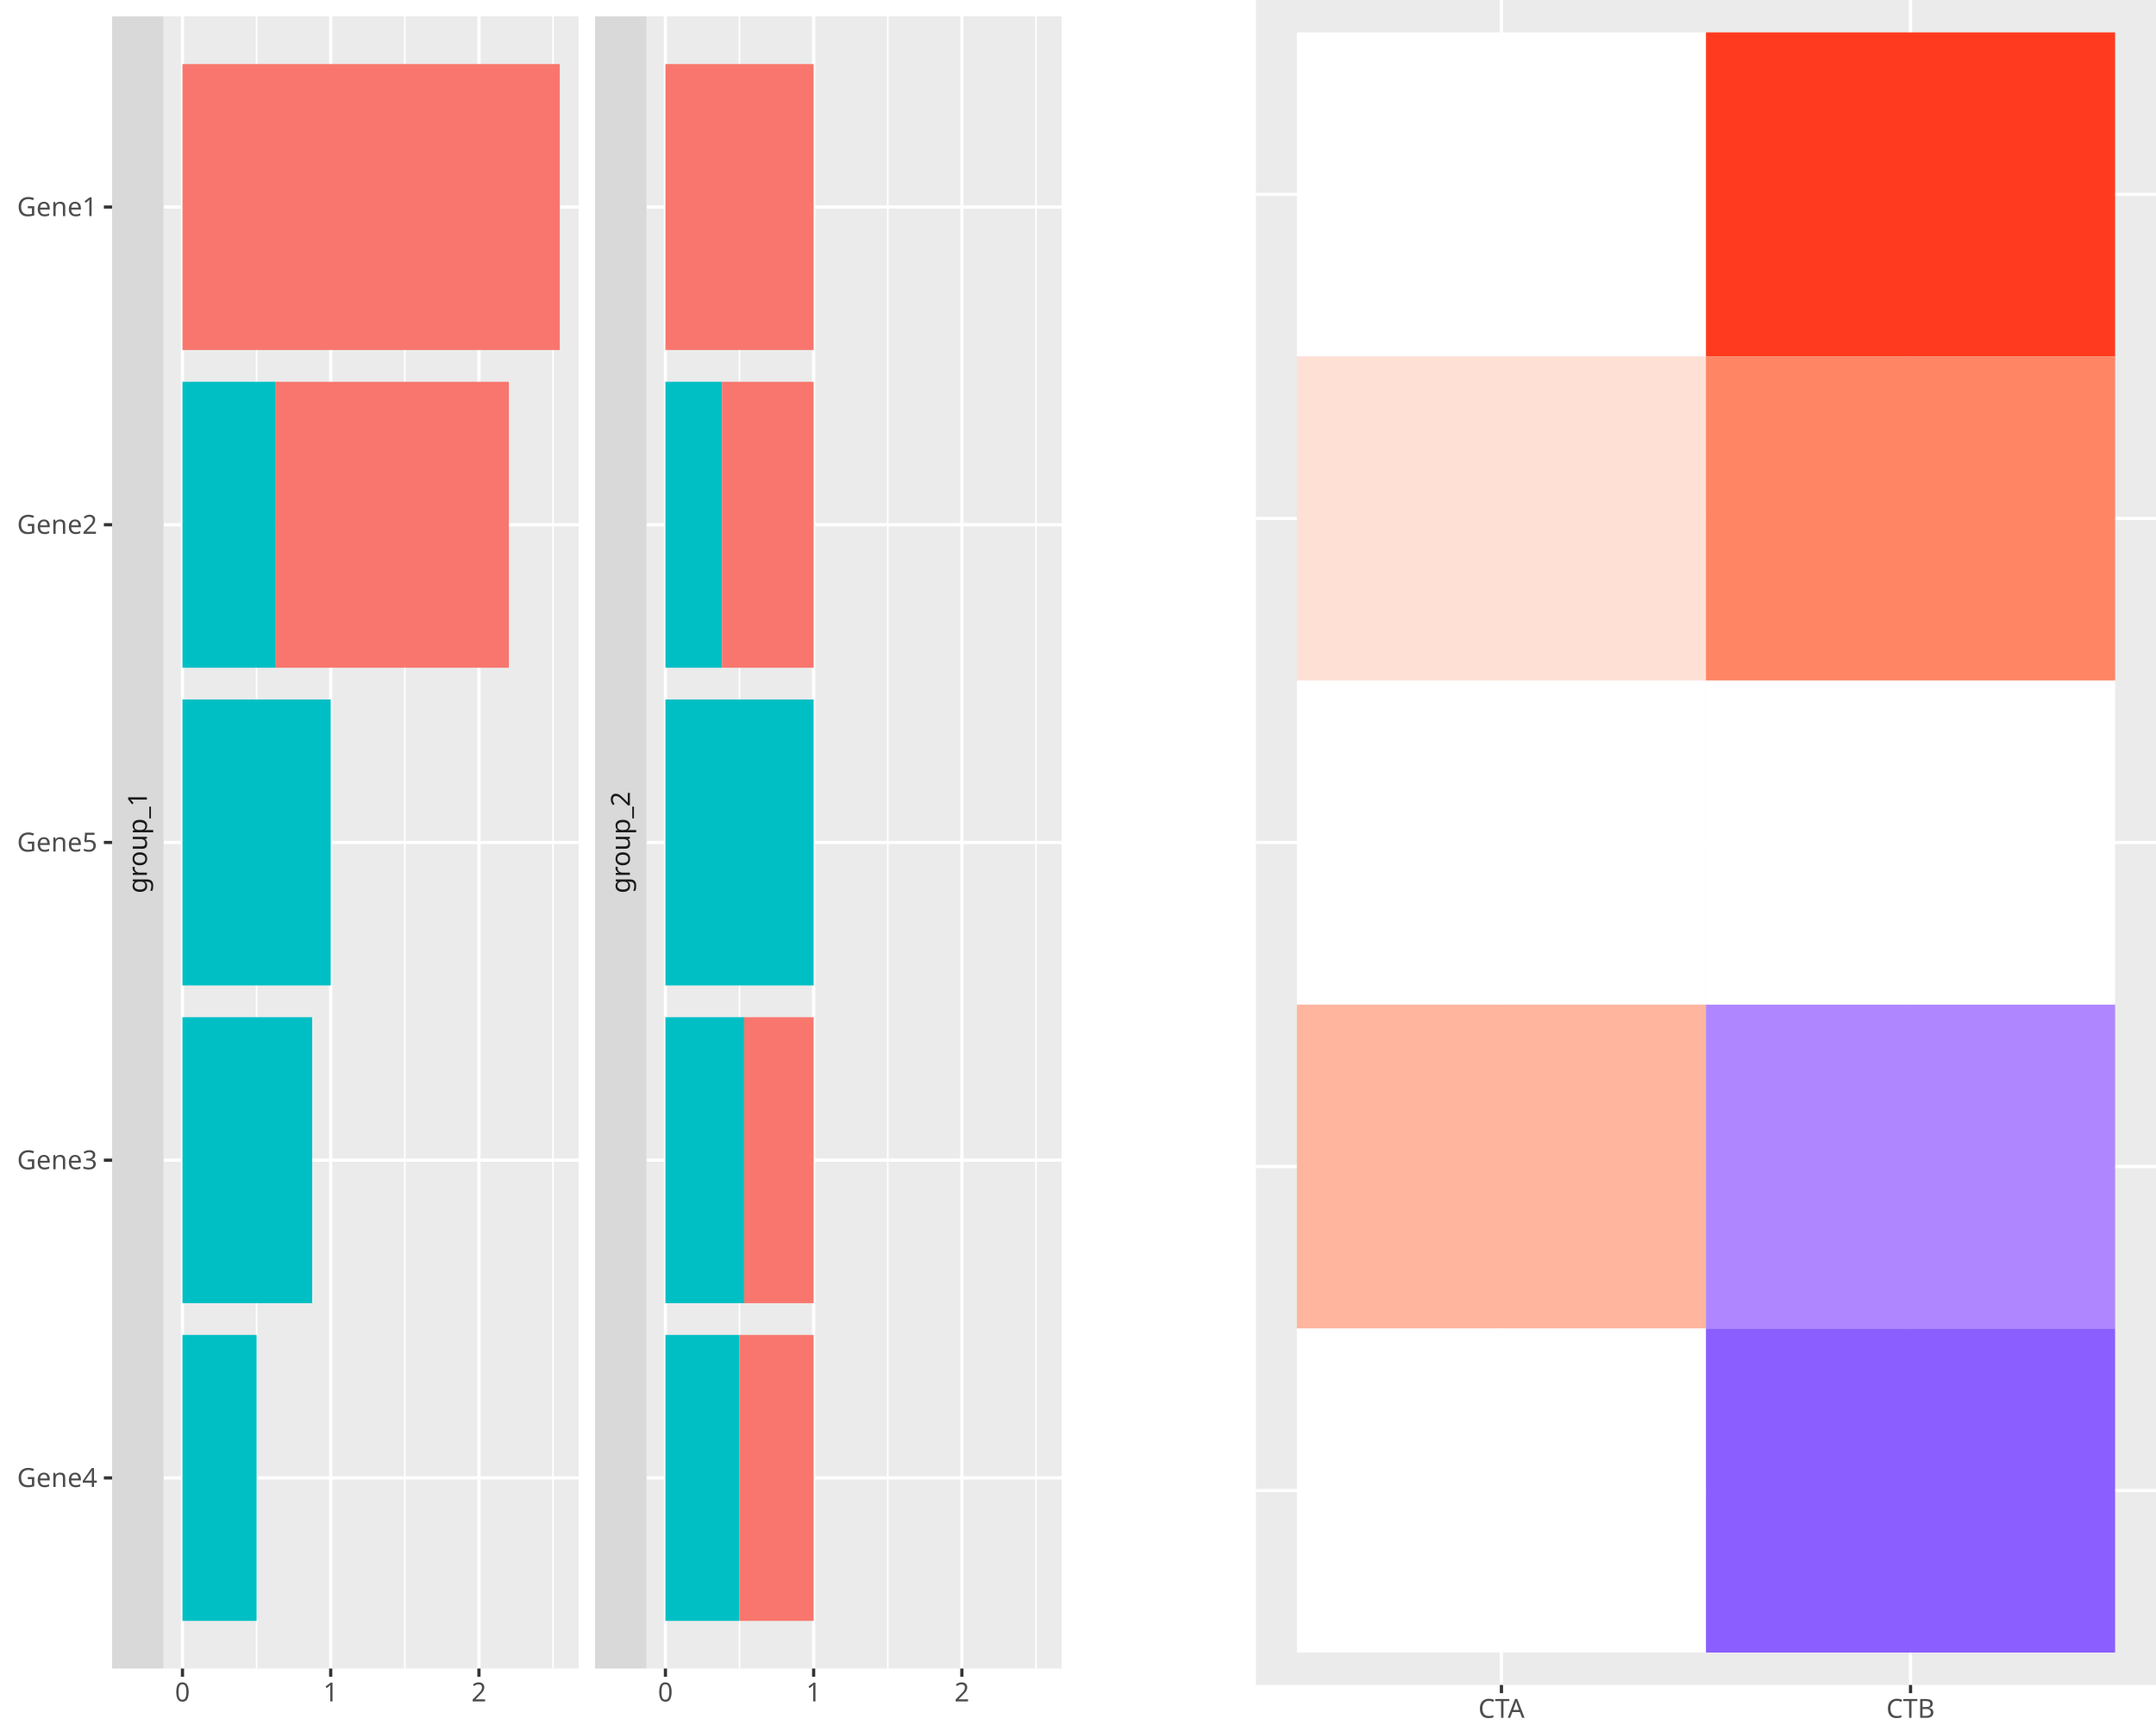
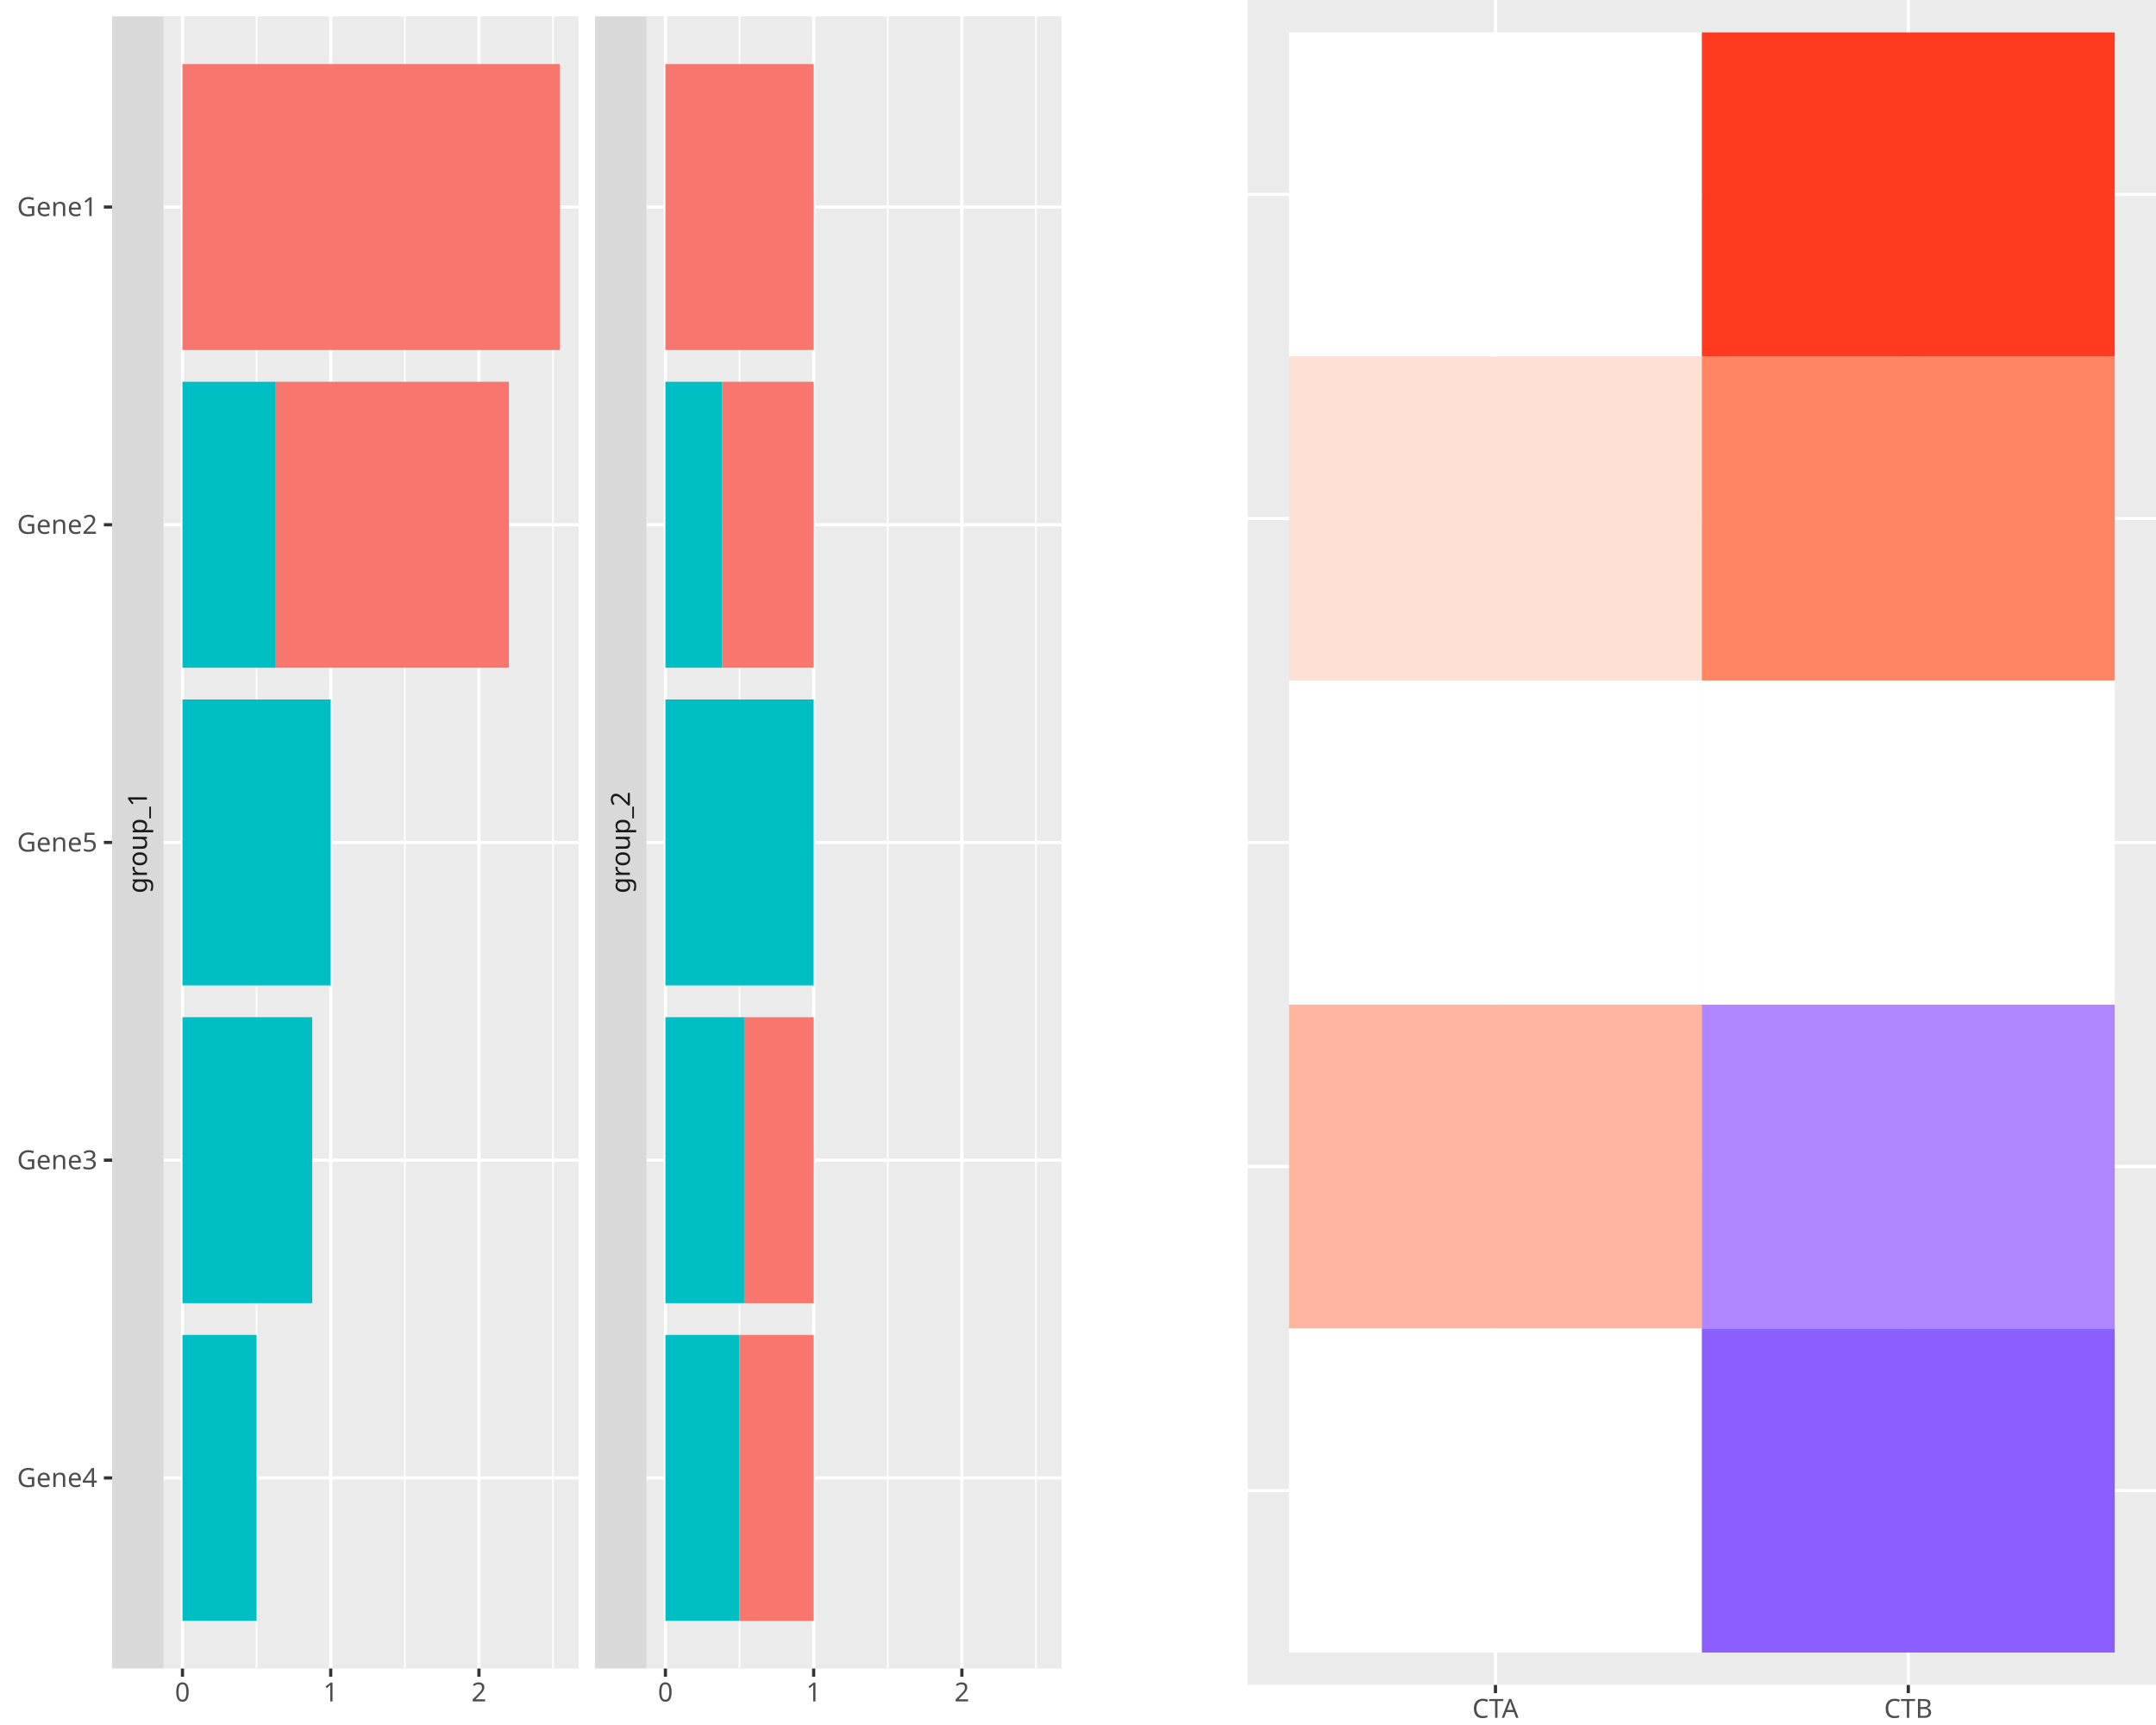
<svg xmlns="http://www.w3.org/2000/svg" class="svglite" data-engine-version="2.0" width="720.00pt" height="576.00pt" viewBox="0 0 720.00 576.00">
  <defs>
    <style type="text/css">
    .svglite line, .svglite polyline, .svglite polygon, .svglite path, .svglite rect, .svglite circle {
      fill: none;
      stroke: #000000;
      stroke-linecap: round;
      stroke-linejoin: round;
      stroke-miterlimit: 10.00;
    }
  </style>
  </defs>
  <rect width="100%" height="100%" style="stroke: none; fill: #FFFFFF;" />
  <defs>
    <clipPath id="cpMC4wMHw3MjAuMDB8MC4wMHw1NzYuMDA=">
      <rect x="0.00" y="0.00" width="720.00" height="576.00" />
    </clipPath>
  </defs>
  <g clip-path="url(#cpMC4wMHw3MjAuMDB8MC4wMHw1NzYuMDA=)">
</g>
  <defs>
    <clipPath id="cpMC4wMHwzNjAuMDB8MC4wMHw1NzYuMDA=">
      <rect x="0" y="0.00" width="360.00" height="576.00" />
    </clipPath>
  </defs>
  <g clip-path="url(#cpMC4wMHwzNjAuMDB8MC4wMHw1NzYuMDA=)">
    <rect x="0" y="0.00" width="360.00" height="576.00" style="stroke-width: 1.07; stroke: #FFFFFF; fill: #FFFFFF;" />
  </g>
  <g clip-path="url(#cpMC4wMHw3MjAuMDB8MC4wMHw1NzYuMDA=)">
</g>
  <defs>
    <clipPath id="cpNTQuNjR8MTkzLjI0fDUuNDh8NTU3LjE1">
      <rect x="54.64" y="5.48" width="138.60" height="551.67" />
    </clipPath>
  </defs>
  <g clip-path="url(#cpNTQuNjR8MTkzLjI0fDUuNDh8NTU3LjE1)">
    <rect x="54.64" y="5.48" width="138.60" height="551.67" style="stroke-width: 1.07; stroke: none; fill: #EBEBEB;" />
    <polyline points="85.69,557.15 85.69,5.48 " style="stroke-width: 0.53; stroke: #FFFFFF; stroke-linecap: butt;" />
    <polyline points="135.19,557.15 135.19,5.48 " style="stroke-width: 0.53; stroke: #FFFFFF; stroke-linecap: butt;" />
    <polyline points="184.69,557.15 184.69,5.48 " style="stroke-width: 0.53; stroke: #FFFFFF; stroke-linecap: butt;" />
    <polyline points="54.64,493.49 193.24,493.49 " style="stroke-width: 1.07; stroke: #FFFFFF; stroke-linecap: butt;" />
    <polyline points="54.64,387.40 193.24,387.40 " style="stroke-width: 1.07; stroke: #FFFFFF; stroke-linecap: butt;" />
    <polyline points="54.64,281.31 193.24,281.31 " style="stroke-width: 1.07; stroke: #FFFFFF; stroke-linecap: butt;" />
    <polyline points="54.64,175.22 193.24,175.22 " style="stroke-width: 1.07; stroke: #FFFFFF; stroke-linecap: butt;" />
    <polyline points="54.64,69.13 193.24,69.13 " style="stroke-width: 1.07; stroke: #FFFFFF; stroke-linecap: butt;" />
    <polyline points="60.94,557.15 60.94,5.48 " style="stroke-width: 1.07; stroke: #FFFFFF; stroke-linecap: butt;" />
    <polyline points="110.44,557.15 110.44,5.48 " style="stroke-width: 1.07; stroke: #FFFFFF; stroke-linecap: butt;" />
    <polyline points="159.94,557.15 159.94,5.48 " style="stroke-width: 1.07; stroke: #FFFFFF; stroke-linecap: butt;" />
    <rect x="60.94" y="21.39" width="0.00" height="95.48" style="stroke-width: 1.07; stroke: none; stroke-linecap: butt; stroke-linejoin: miter; fill: #00BFC4;" />
    <rect x="60.94" y="127.48" width="31.15" height="95.48" style="stroke-width: 1.07; stroke: none; stroke-linecap: butt; stroke-linejoin: miter; fill: #00BFC4;" />
    <rect x="60.94" y="339.66" width="43.31" height="95.48" style="stroke-width: 1.07; stroke: none; stroke-linecap: butt; stroke-linejoin: miter; fill: #00BFC4;" />
    <rect x="60.94" y="445.75" width="24.75" height="95.48" style="stroke-width: 1.07; stroke: none; stroke-linecap: butt; stroke-linejoin: miter; fill: #00BFC4;" />
    <rect x="60.94" y="233.57" width="49.50" height="95.48" style="stroke-width: 1.07; stroke: none; stroke-linecap: butt; stroke-linejoin: miter; fill: #00BFC4;" />
    <rect x="60.94" y="21.39" width="126.00" height="95.48" style="stroke-width: 1.07; stroke: none; stroke-linecap: butt; stroke-linejoin: miter; fill: #F8766D;" />
    <rect x="92.08" y="127.48" width="77.86" height="95.48" style="stroke-width: 1.07; stroke: none; stroke-linecap: butt; stroke-linejoin: miter; fill: #F8766D;" />
    <rect x="104.25" y="339.66" width="0.00" height="95.48" style="stroke-width: 1.07; stroke: none; stroke-linecap: butt; stroke-linejoin: miter; fill: #F8766D;" />
    <rect x="85.69" y="445.75" width="0.00" height="95.48" style="stroke-width: 1.07; stroke: none; stroke-linecap: butt; stroke-linejoin: miter; fill: #F8766D;" />
    <rect x="110.44" y="233.57" width="0.00" height="95.48" style="stroke-width: 1.07; stroke: none; stroke-linecap: butt; stroke-linejoin: miter; fill: #F8766D;" />
  </g>
  <g clip-path="url(#cpMC4wMHw3MjAuMDB8MC4wMHw1NzYuMDA=)">
</g>
  <defs>
    <clipPath id="cpMjE1LjkyfDM1NC41Mnw1LjQ4fDU1Ny4xNQ==">
      <rect x="215.92" y="5.48" width="138.60" height="551.67" />
    </clipPath>
  </defs>
  <g clip-path="url(#cpMjE1LjkyfDM1NC41Mnw1LjQ4fDU1Ny4xNQ==)">
    <rect x="215.92" y="5.48" width="138.60" height="551.67" style="stroke-width: 1.07; stroke: none; fill: #EBEBEB;" />
    <polyline points="246.97,557.15 246.97,5.48 " style="stroke-width: 0.53; stroke: #FFFFFF; stroke-linecap: butt;" />
    <polyline points="296.47,557.15 296.47,5.48 " style="stroke-width: 0.53; stroke: #FFFFFF; stroke-linecap: butt;" />
    <polyline points="345.97,557.15 345.97,5.48 " style="stroke-width: 0.53; stroke: #FFFFFF; stroke-linecap: butt;" />
    <polyline points="215.92,493.49 354.52,493.49 " style="stroke-width: 1.07; stroke: #FFFFFF; stroke-linecap: butt;" />
    <polyline points="215.92,387.40 354.52,387.40 " style="stroke-width: 1.07; stroke: #FFFFFF; stroke-linecap: butt;" />
    <polyline points="215.92,281.31 354.52,281.31 " style="stroke-width: 1.07; stroke: #FFFFFF; stroke-linecap: butt;" />
    <polyline points="215.92,175.22 354.52,175.22 " style="stroke-width: 1.07; stroke: #FFFFFF; stroke-linecap: butt;" />
    <polyline points="215.92,69.13 354.52,69.13 " style="stroke-width: 1.07; stroke: #FFFFFF; stroke-linecap: butt;" />
    <polyline points="222.22,557.15 222.22,5.48 " style="stroke-width: 1.07; stroke: #FFFFFF; stroke-linecap: butt;" />
    <polyline points="271.72,557.15 271.72,5.48 " style="stroke-width: 1.07; stroke: #FFFFFF; stroke-linecap: butt;" />
    <polyline points="321.22,557.15 321.22,5.48 " style="stroke-width: 1.07; stroke: #FFFFFF; stroke-linecap: butt;" />
    <rect x="222.22" y="21.39" width="0.00" height="95.48" style="stroke-width: 1.07; stroke: none; stroke-linecap: butt; stroke-linejoin: miter; fill: #00BFC4;" />
    <rect x="222.22" y="127.48" width="18.91" height="95.48" style="stroke-width: 1.07; stroke: none; stroke-linecap: butt; stroke-linejoin: miter; fill: #00BFC4;" />
    <rect x="222.22" y="339.66" width="26.30" height="95.48" style="stroke-width: 1.07; stroke: none; stroke-linecap: butt; stroke-linejoin: miter; fill: #00BFC4;" />
    <rect x="222.22" y="445.75" width="24.75" height="95.48" style="stroke-width: 1.07; stroke: none; stroke-linecap: butt; stroke-linejoin: miter; fill: #00BFC4;" />
    <rect x="222.22" y="233.57" width="49.50" height="95.48" style="stroke-width: 1.07; stroke: none; stroke-linecap: butt; stroke-linejoin: miter; fill: #00BFC4;" />
    <rect x="222.22" y="21.39" width="49.50" height="95.48" style="stroke-width: 1.07; stroke: none; stroke-linecap: butt; stroke-linejoin: miter; fill: #F8766D;" />
    <rect x="241.13" y="127.48" width="30.59" height="95.48" style="stroke-width: 1.07; stroke: none; stroke-linecap: butt; stroke-linejoin: miter; fill: #F8766D;" />
    <rect x="248.52" y="339.66" width="23.20" height="95.48" style="stroke-width: 1.07; stroke: none; stroke-linecap: butt; stroke-linejoin: miter; fill: #F8766D;" />
    <rect x="246.97" y="445.75" width="24.75" height="95.48" style="stroke-width: 1.07; stroke: none; stroke-linecap: butt; stroke-linejoin: miter; fill: #F8766D;" />
    <rect x="271.72" y="233.57" width="0.00" height="95.48" style="stroke-width: 1.07; stroke: none; stroke-linecap: butt; stroke-linejoin: miter; fill: #F8766D;" />
  </g>
  <g clip-path="url(#cpMC4wMHw3MjAuMDB8MC4wMHw1NzYuMDA=)">
</g>
  <defs>
    <clipPath id="cpMTk4LjcxfDIxNS45Mnw1LjQ4fDU1Ny4xNQ==">
      <rect x="198.71" y="5.48" width="17.21" height="551.67" />
    </clipPath>
  </defs>
  <g clip-path="url(#cpMTk4LjcxfDIxNS45Mnw1LjQ4fDU1Ny4xNQ==)">
    <rect x="198.71" y="5.48" width="17.21" height="551.67" style="stroke-width: 1.07; stroke: none; fill: #D9D9D9;" />
    <text transform="translate(210.35,281.31) rotate(-90)" text-anchor="middle" style="font-size: 8.80px; fill: #1A1A1A; font-family: sans;" textLength="32.30px" lengthAdjust="spacingAndGlyphs">group_2</text>
  </g>
  <g clip-path="url(#cpMC4wMHw3MjAuMDB8MC4wMHw1NzYuMDA=)">
</g>
  <defs>
    <clipPath id="cpMzcuNDN8NTQuNjR8NS40OHw1NTcuMTU=">
      <rect x="37.43" y="5.48" width="17.21" height="551.67" />
    </clipPath>
  </defs>
  <g clip-path="url(#cpMzcuNDN8NTQuNjR8NS40OHw1NTcuMTU=)">
    <rect x="37.43" y="5.48" width="17.21" height="551.67" style="stroke-width: 1.07; stroke: none; fill: #D9D9D9;" />
    <text transform="translate(49.06,281.31) rotate(-90)" text-anchor="middle" style="font-size: 8.80px; fill: #1A1A1A; font-family: sans;" textLength="32.30px" lengthAdjust="spacingAndGlyphs">group_1</text>
  </g>
  <g clip-path="url(#cpMC4wMHw3MjAuMDB8MC4wMHw1NzYuMDA=)">
    <polyline points="60.94,559.89 60.94,557.15 " style="stroke-width: 1.07; stroke: #333333; stroke-linecap: butt;" />
    <polyline points="110.44,559.89 110.44,557.15 " style="stroke-width: 1.07; stroke: #333333; stroke-linecap: butt;" />
    <polyline points="159.94,559.89 159.94,557.15 " style="stroke-width: 1.07; stroke: #333333; stroke-linecap: butt;" />
    <text x="60.94" y="568.13" text-anchor="middle" style="font-size: 8.80px; fill: #4D4D4D; font-family: sans;" textLength="4.89px" lengthAdjust="spacingAndGlyphs">0</text>
    <text x="110.44" y="568.13" text-anchor="middle" style="font-size: 8.80px; fill: #4D4D4D; font-family: sans;" textLength="4.89px" lengthAdjust="spacingAndGlyphs">1</text>
    <text x="159.94" y="568.13" text-anchor="middle" style="font-size: 8.80px; fill: #4D4D4D; font-family: sans;" textLength="4.89px" lengthAdjust="spacingAndGlyphs">2</text>
    <polyline points="222.22,559.89 222.22,557.15 " style="stroke-width: 1.07; stroke: #333333; stroke-linecap: butt;" />
    <polyline points="271.72,559.89 271.72,557.15 " style="stroke-width: 1.07; stroke: #333333; stroke-linecap: butt;" />
    <polyline points="321.22,559.89 321.22,557.15 " style="stroke-width: 1.07; stroke: #333333; stroke-linecap: butt;" />
    <text x="222.22" y="568.13" text-anchor="middle" style="font-size: 8.80px; fill: #4D4D4D; font-family: sans;" textLength="4.89px" lengthAdjust="spacingAndGlyphs">0</text>
    <text x="271.72" y="568.13" text-anchor="middle" style="font-size: 8.80px; fill: #4D4D4D; font-family: sans;" textLength="4.89px" lengthAdjust="spacingAndGlyphs">1</text>
    <text x="321.22" y="568.13" text-anchor="middle" style="font-size: 8.80px; fill: #4D4D4D; font-family: sans;" textLength="4.89px" lengthAdjust="spacingAndGlyphs">2</text>
    <text x="32.50" y="496.52" text-anchor="end" style="font-size: 8.80px; fill: #4D4D4D; font-family: sans;" textLength="26.43px" lengthAdjust="spacingAndGlyphs">Gene4</text>
    <text x="32.50" y="390.43" text-anchor="end" style="font-size: 8.80px; fill: #4D4D4D; font-family: sans;" textLength="26.43px" lengthAdjust="spacingAndGlyphs">Gene3</text>
    <text x="32.50" y="284.34" text-anchor="end" style="font-size: 8.80px; fill: #4D4D4D; font-family: sans;" textLength="26.43px" lengthAdjust="spacingAndGlyphs">Gene5</text>
    <text x="32.50" y="178.25" text-anchor="end" style="font-size: 8.80px; fill: #4D4D4D; font-family: sans;" textLength="26.43px" lengthAdjust="spacingAndGlyphs">Gene2</text>
    <text x="32.50" y="72.16" text-anchor="end" style="font-size: 8.80px; fill: #4D4D4D; font-family: sans;" textLength="26.43px" lengthAdjust="spacingAndGlyphs">Gene1</text>
    <polyline points="34.69,493.49 37.43,493.49 " style="stroke-width: 1.07; stroke: #333333; stroke-linecap: butt;" />
    <polyline points="34.69,387.40 37.43,387.40 " style="stroke-width: 1.07; stroke: #333333; stroke-linecap: butt;" />
    <polyline points="34.69,281.31 37.43,281.31 " style="stroke-width: 1.07; stroke: #333333; stroke-linecap: butt;" />
    <polyline points="34.69,175.22 37.43,175.22 " style="stroke-width: 1.07; stroke: #333333; stroke-linecap: butt;" />
    <polyline points="34.69,69.13 37.43,69.13 " style="stroke-width: 1.07; stroke: #333333; stroke-linecap: butt;" />
  </g>
  <defs>
    <clipPath id="cpMzYwLjAwfDcyMC4wMHwwLjAwfDU3Ni4wMA==">
      <rect x="360.00" y="0.00" width="360.00" height="576.00" />
    </clipPath>
  </defs>
  <g clip-path="url(#cpMzYwLjAwfDcyMC4wMHwwLjAwfDU3Ni4wMA==)">
    <rect x="360.00" y="0.00" width="360.00" height="576.00" style="stroke-width: 1.07; stroke: #FFFFFF; fill: #FFFFFF;" />
  </g>
  <g clip-path="url(#cpMC4wMHw3MjAuMDB8MC4wMHw1NzYuMDA=)">
</g>
  <defs>
-     <clipPath id="cpNDE5LjQzfDcyMC4wMHwwLjAwfDU2Mi42Mw==">
-       <rect x="419.43" y="0.00" width="300.57" height="562.63" />
+     <clipPath id="cpNDE2LjY5fDcyMC4wMHwwLjAwfDU2Mi42Mw==">
+       <rect x="416.69" y="0.00" width="303.31" height="562.63" />
    </clipPath>
  </defs>
-   <g clip-path="url(#cpNDE5LjQzfDcyMC4wMHwwLjAwfDU2Mi42Mw==)">
-     <rect x="419.43" y="0.00" width="300.57" height="562.63" style="stroke-width: 1.07; stroke: none; fill: #EBEBEB;" />
-     <polyline points="419.43,497.71 720.00,497.71 " style="stroke-width: 1.07; stroke: #FFFFFF; stroke-linecap: butt;" />
-     <polyline points="419.43,389.51 720.00,389.51 " style="stroke-width: 1.07; stroke: #FFFFFF; stroke-linecap: butt;" />
-     <polyline points="419.43,281.31 720.00,281.31 " style="stroke-width: 1.07; stroke: #FFFFFF; stroke-linecap: butt;" />
-     <polyline points="419.43,173.12 720.00,173.12 " style="stroke-width: 1.07; stroke: #FFFFFF; stroke-linecap: butt;" />
-     <polyline points="419.43,64.92 720.00,64.92 " style="stroke-width: 1.07; stroke: #FFFFFF; stroke-linecap: butt;" />
-     <polyline points="501.41,562.63 501.41,0.00 " style="stroke-width: 1.07; stroke: #FFFFFF; stroke-linecap: butt;" />
-     <polyline points="638.03,562.63 638.03,0.00 " style="stroke-width: 1.07; stroke: #FFFFFF; stroke-linecap: butt;" />
-     <rect x="433.09" y="10.82" width="136.62" height="108.20" style="stroke-width: 0.21; stroke: none; stroke-linecap: butt; stroke-linejoin: miter; fill: #FFFFFF;" />
-     <rect x="433.09" y="119.02" width="136.62" height="108.20" style="stroke-width: 0.21; stroke: none; stroke-linecap: butt; stroke-linejoin: miter; fill: #FFE0D5;" />
-     <rect x="433.09" y="335.41" width="136.62" height="108.20" style="stroke-width: 0.21; stroke: none; stroke-linecap: butt; stroke-linejoin: miter; fill: #FFB59E;" />
-     <rect x="433.09" y="443.61" width="136.62" height="108.20" style="stroke-width: 0.21; stroke: none; stroke-linecap: butt; stroke-linejoin: miter; fill: #FFFFFF;" />
-     <rect x="433.09" y="227.21" width="136.62" height="108.20" style="stroke-width: 0.21; stroke: none; stroke-linecap: butt; stroke-linejoin: miter; fill: #FFFFFF;" />
-     <rect x="569.72" y="10.82" width="136.62" height="108.20" style="stroke-width: 0.21; stroke: none; stroke-linecap: butt; stroke-linejoin: miter; fill: #FF3A1F;" />
-     <rect x="569.72" y="119.02" width="136.62" height="108.20" style="stroke-width: 0.21; stroke: none; stroke-linecap: butt; stroke-linejoin: miter; fill: #FF8564;" />
-     <rect x="569.72" y="335.41" width="136.62" height="108.20" style="stroke-width: 0.21; stroke: none; stroke-linecap: butt; stroke-linejoin: miter; fill: #AF86FF;" />
-     <rect x="569.72" y="443.61" width="136.62" height="108.20" style="stroke-width: 0.21; stroke: none; stroke-linecap: butt; stroke-linejoin: miter; fill: #8B5EFF;" />
-     <rect x="569.72" y="227.21" width="136.62" height="108.20" style="stroke-width: 0.21; stroke: none; stroke-linecap: butt; stroke-linejoin: miter; fill: #FFFFFF;" />
+   <g clip-path="url(#cpNDE2LjY5fDcyMC4wMHwwLjAwfDU2Mi42Mw==)">
+     <rect x="416.69" y="0.00" width="303.31" height="562.63" style="stroke-width: 1.07; stroke: none; fill: #EBEBEB;" />
+     <polyline points="416.69,497.71 720.00,497.71 " style="stroke-width: 1.07; stroke: #FFFFFF; stroke-linecap: butt;" />
+     <polyline points="416.69,389.51 720.00,389.51 " style="stroke-width: 1.07; stroke: #FFFFFF; stroke-linecap: butt;" />
+     <polyline points="416.69,281.31 720.00,281.31 " style="stroke-width: 1.07; stroke: #FFFFFF; stroke-linecap: butt;" />
+     <polyline points="416.69,173.12 720.00,173.12 " style="stroke-width: 1.07; stroke: #FFFFFF; stroke-linecap: butt;" />
+     <polyline points="416.69,64.92 720.00,64.92 " style="stroke-width: 1.07; stroke: #FFFFFF; stroke-linecap: butt;" />
+     <polyline points="499.41,562.63 499.41,0.00 " style="stroke-width: 1.07; stroke: #FFFFFF; stroke-linecap: butt;" />
+     <polyline points="637.28,562.63 637.28,0.00 " style="stroke-width: 1.07; stroke: #FFFFFF; stroke-linecap: butt;" />
+     <rect x="430.48" y="10.82" width="137.87" height="108.20" style="stroke-width: 0.43; stroke: none; stroke-linecap: butt; stroke-linejoin: miter; fill: #FFFFFF;" />
+     <rect x="430.48" y="119.02" width="137.87" height="108.20" style="stroke-width: 0.43; stroke: none; stroke-linecap: butt; stroke-linejoin: miter; fill: #FFE0D5;" />
+     <rect x="430.48" y="335.41" width="137.87" height="108.20" style="stroke-width: 0.43; stroke: none; stroke-linecap: butt; stroke-linejoin: miter; fill: #FFB59E;" />
+     <rect x="430.48" y="443.61" width="137.87" height="108.20" style="stroke-width: 0.43; stroke: none; stroke-linecap: butt; stroke-linejoin: miter; fill: #FFFFFF;" />
+     <rect x="430.48" y="227.21" width="137.87" height="108.20" style="stroke-width: 0.43; stroke: none; stroke-linecap: butt; stroke-linejoin: miter; fill: #FFFFFF;" />
+     <rect x="568.35" y="10.82" width="137.87" height="108.20" style="stroke-width: 0.43; stroke: none; stroke-linecap: butt; stroke-linejoin: miter; fill: #FF3A1F;" />
+     <rect x="568.35" y="119.02" width="137.87" height="108.20" style="stroke-width: 0.43; stroke: none; stroke-linecap: butt; stroke-linejoin: miter; fill: #FF8564;" />
+     <rect x="568.35" y="335.41" width="137.87" height="108.20" style="stroke-width: 0.43; stroke: none; stroke-linecap: butt; stroke-linejoin: miter; fill: #AF86FF;" />
+     <rect x="568.35" y="443.61" width="137.87" height="108.20" style="stroke-width: 0.43; stroke: none; stroke-linecap: butt; stroke-linejoin: miter; fill: #8B5EFF;" />
+     <rect x="568.35" y="227.21" width="137.87" height="108.20" style="stroke-width: 0.43; stroke: none; stroke-linecap: butt; stroke-linejoin: miter; fill: #FFFFFF;" />
  </g>
  <g clip-path="url(#cpMC4wMHw3MjAuMDB8MC4wMHw1NzYuMDA=)">
-     <polyline points="501.41,565.37 501.41,562.63 " style="stroke-width: 1.07; stroke: #333333; stroke-linecap: butt;" />
-     <polyline points="638.03,565.37 638.03,562.63 " style="stroke-width: 1.07; stroke: #333333; stroke-linecap: butt;" />
-     <text x="501.41" y="573.61" text-anchor="middle" style="font-size: 8.80px; fill: #4D4D4D; font-family: sans;" textLength="17.60px" lengthAdjust="spacingAndGlyphs">CTA</text>
-     <text x="638.03" y="573.61" text-anchor="middle" style="font-size: 8.80px; fill: #4D4D4D; font-family: sans;" textLength="17.60px" lengthAdjust="spacingAndGlyphs">CTB</text>
+     <polyline points="499.41,565.37 499.41,562.63 " style="stroke-width: 1.07; stroke: #333333; stroke-linecap: butt;" />
+     <polyline points="637.28,565.37 637.28,562.63 " style="stroke-width: 1.07; stroke: #333333; stroke-linecap: butt;" />
+     <text x="499.41" y="573.61" text-anchor="middle" style="font-size: 8.80px; fill: #4D4D4D; font-family: sans;" textLength="17.60px" lengthAdjust="spacingAndGlyphs">CTA</text>
+     <text x="637.28" y="573.61" text-anchor="middle" style="font-size: 8.80px; fill: #4D4D4D; font-family: sans;" textLength="17.60px" lengthAdjust="spacingAndGlyphs">CTB</text>
  </g>
</svg>
